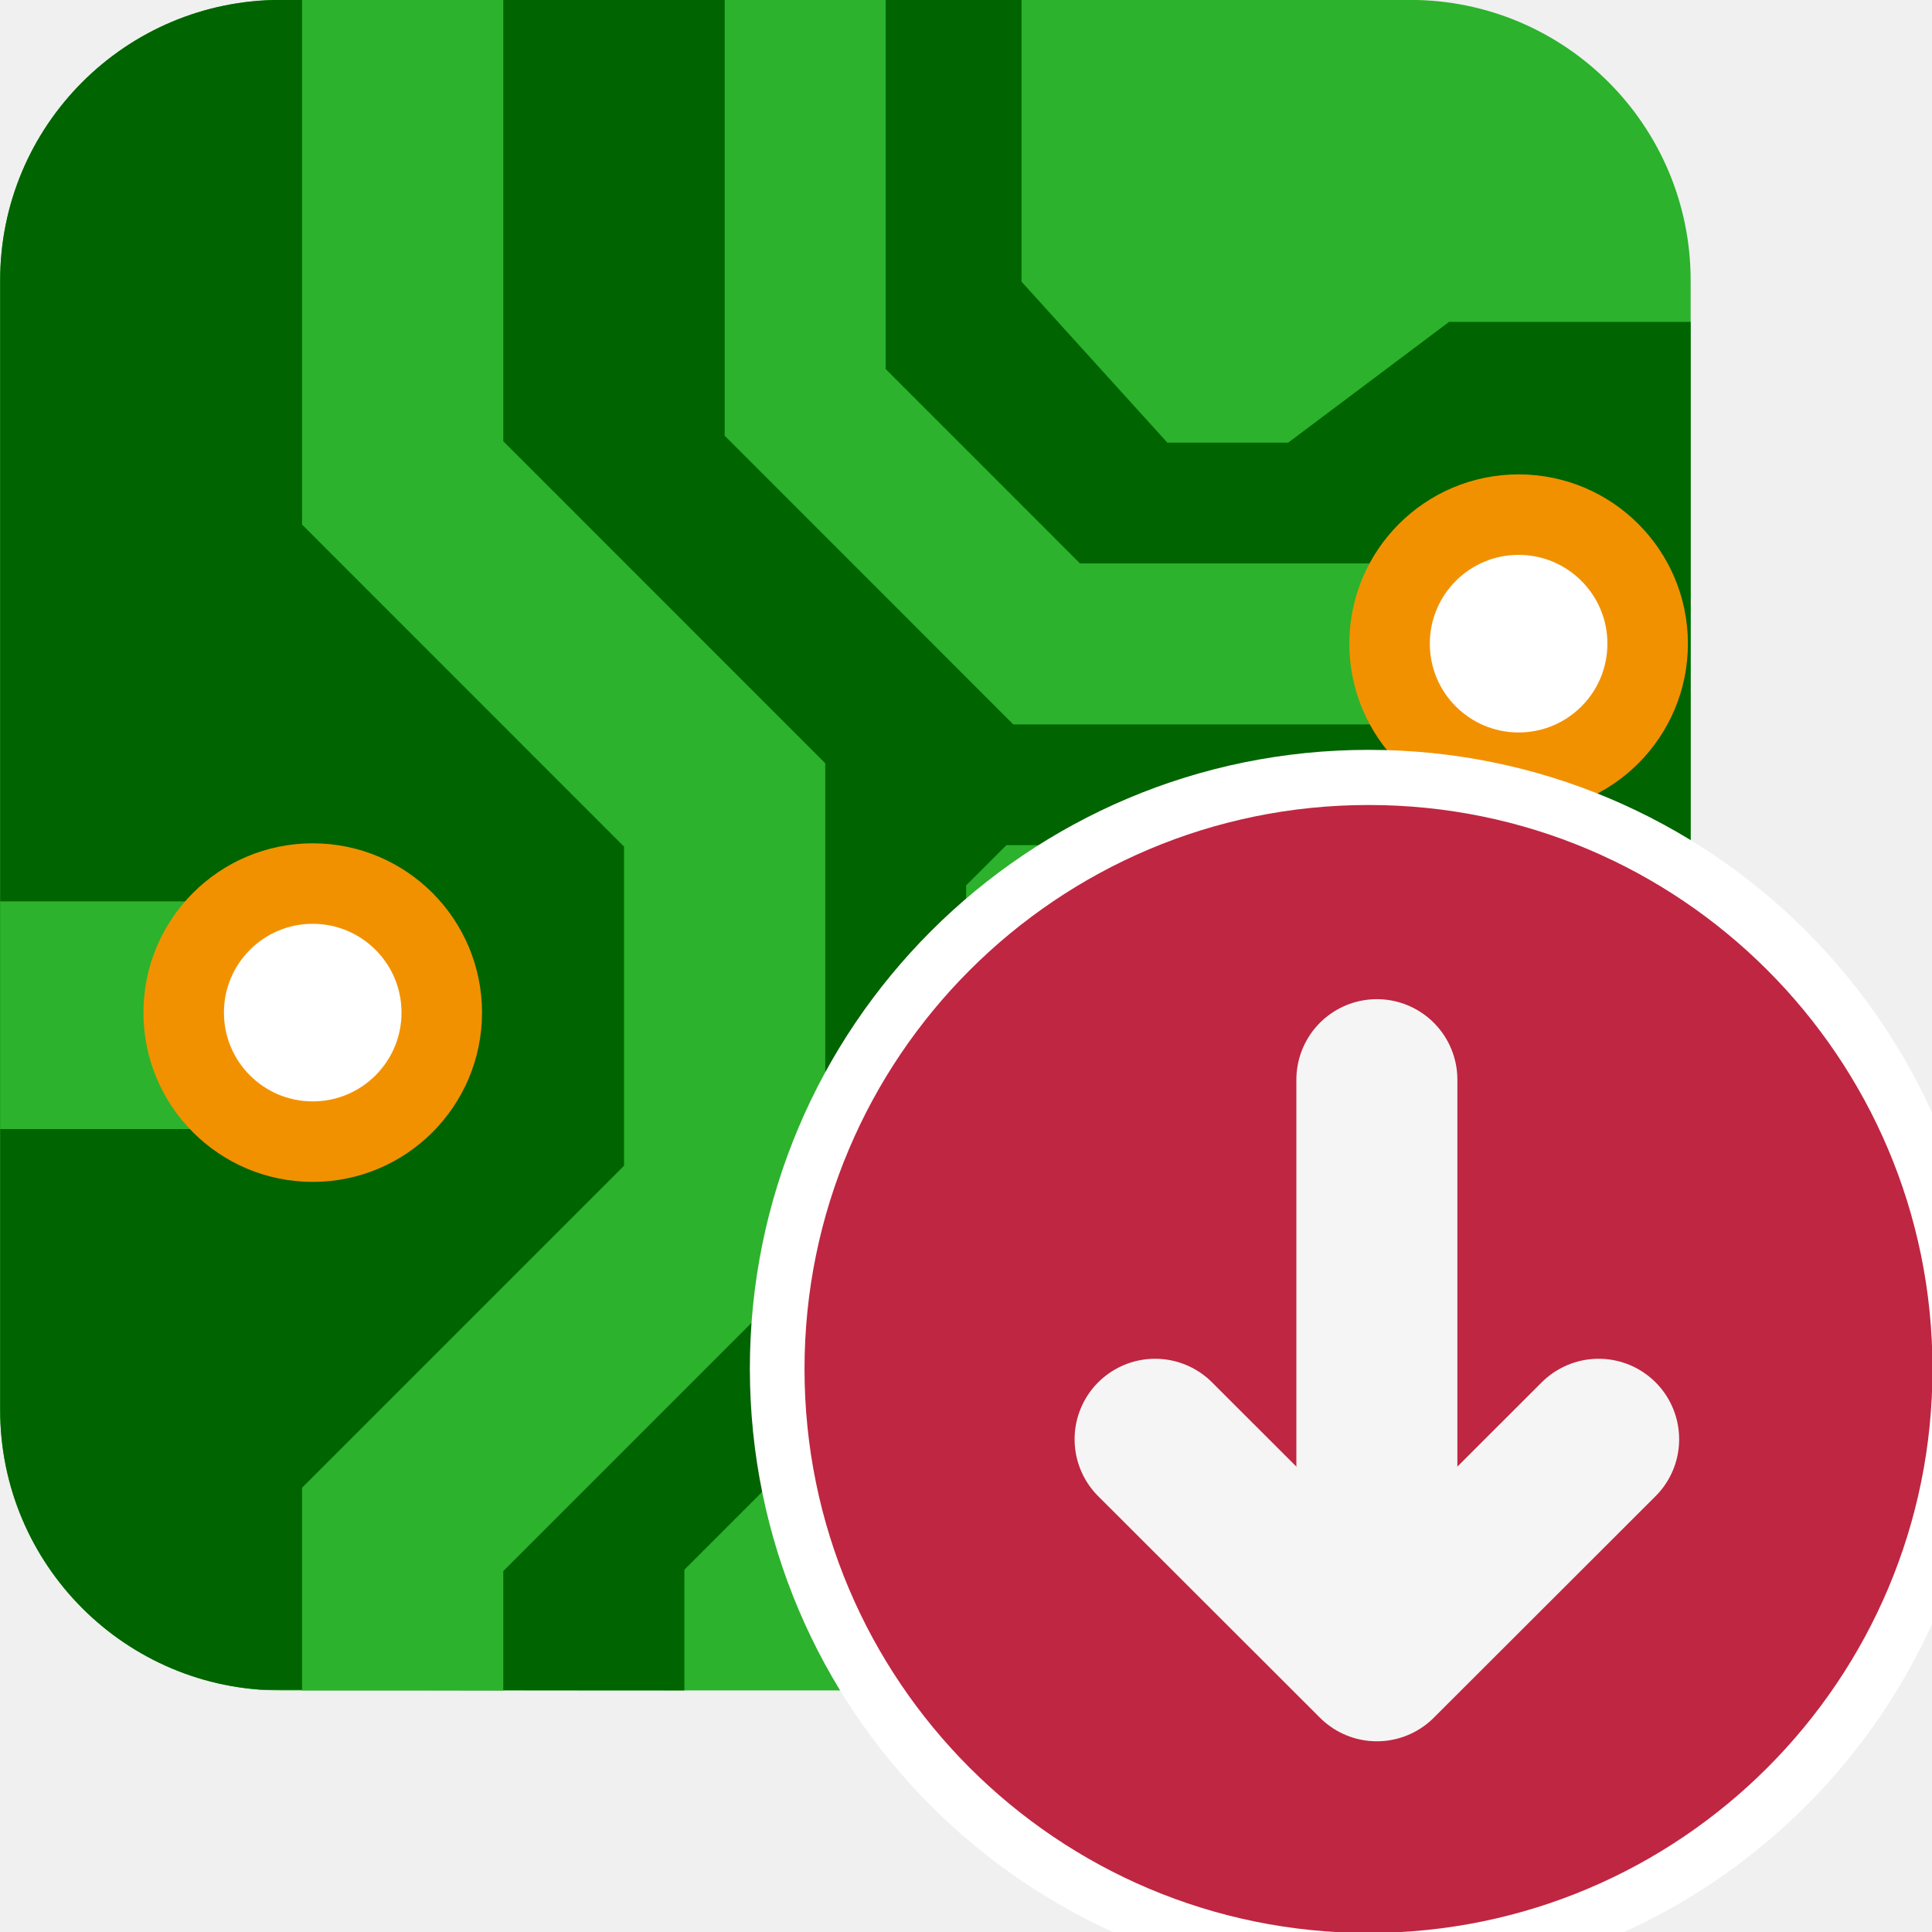
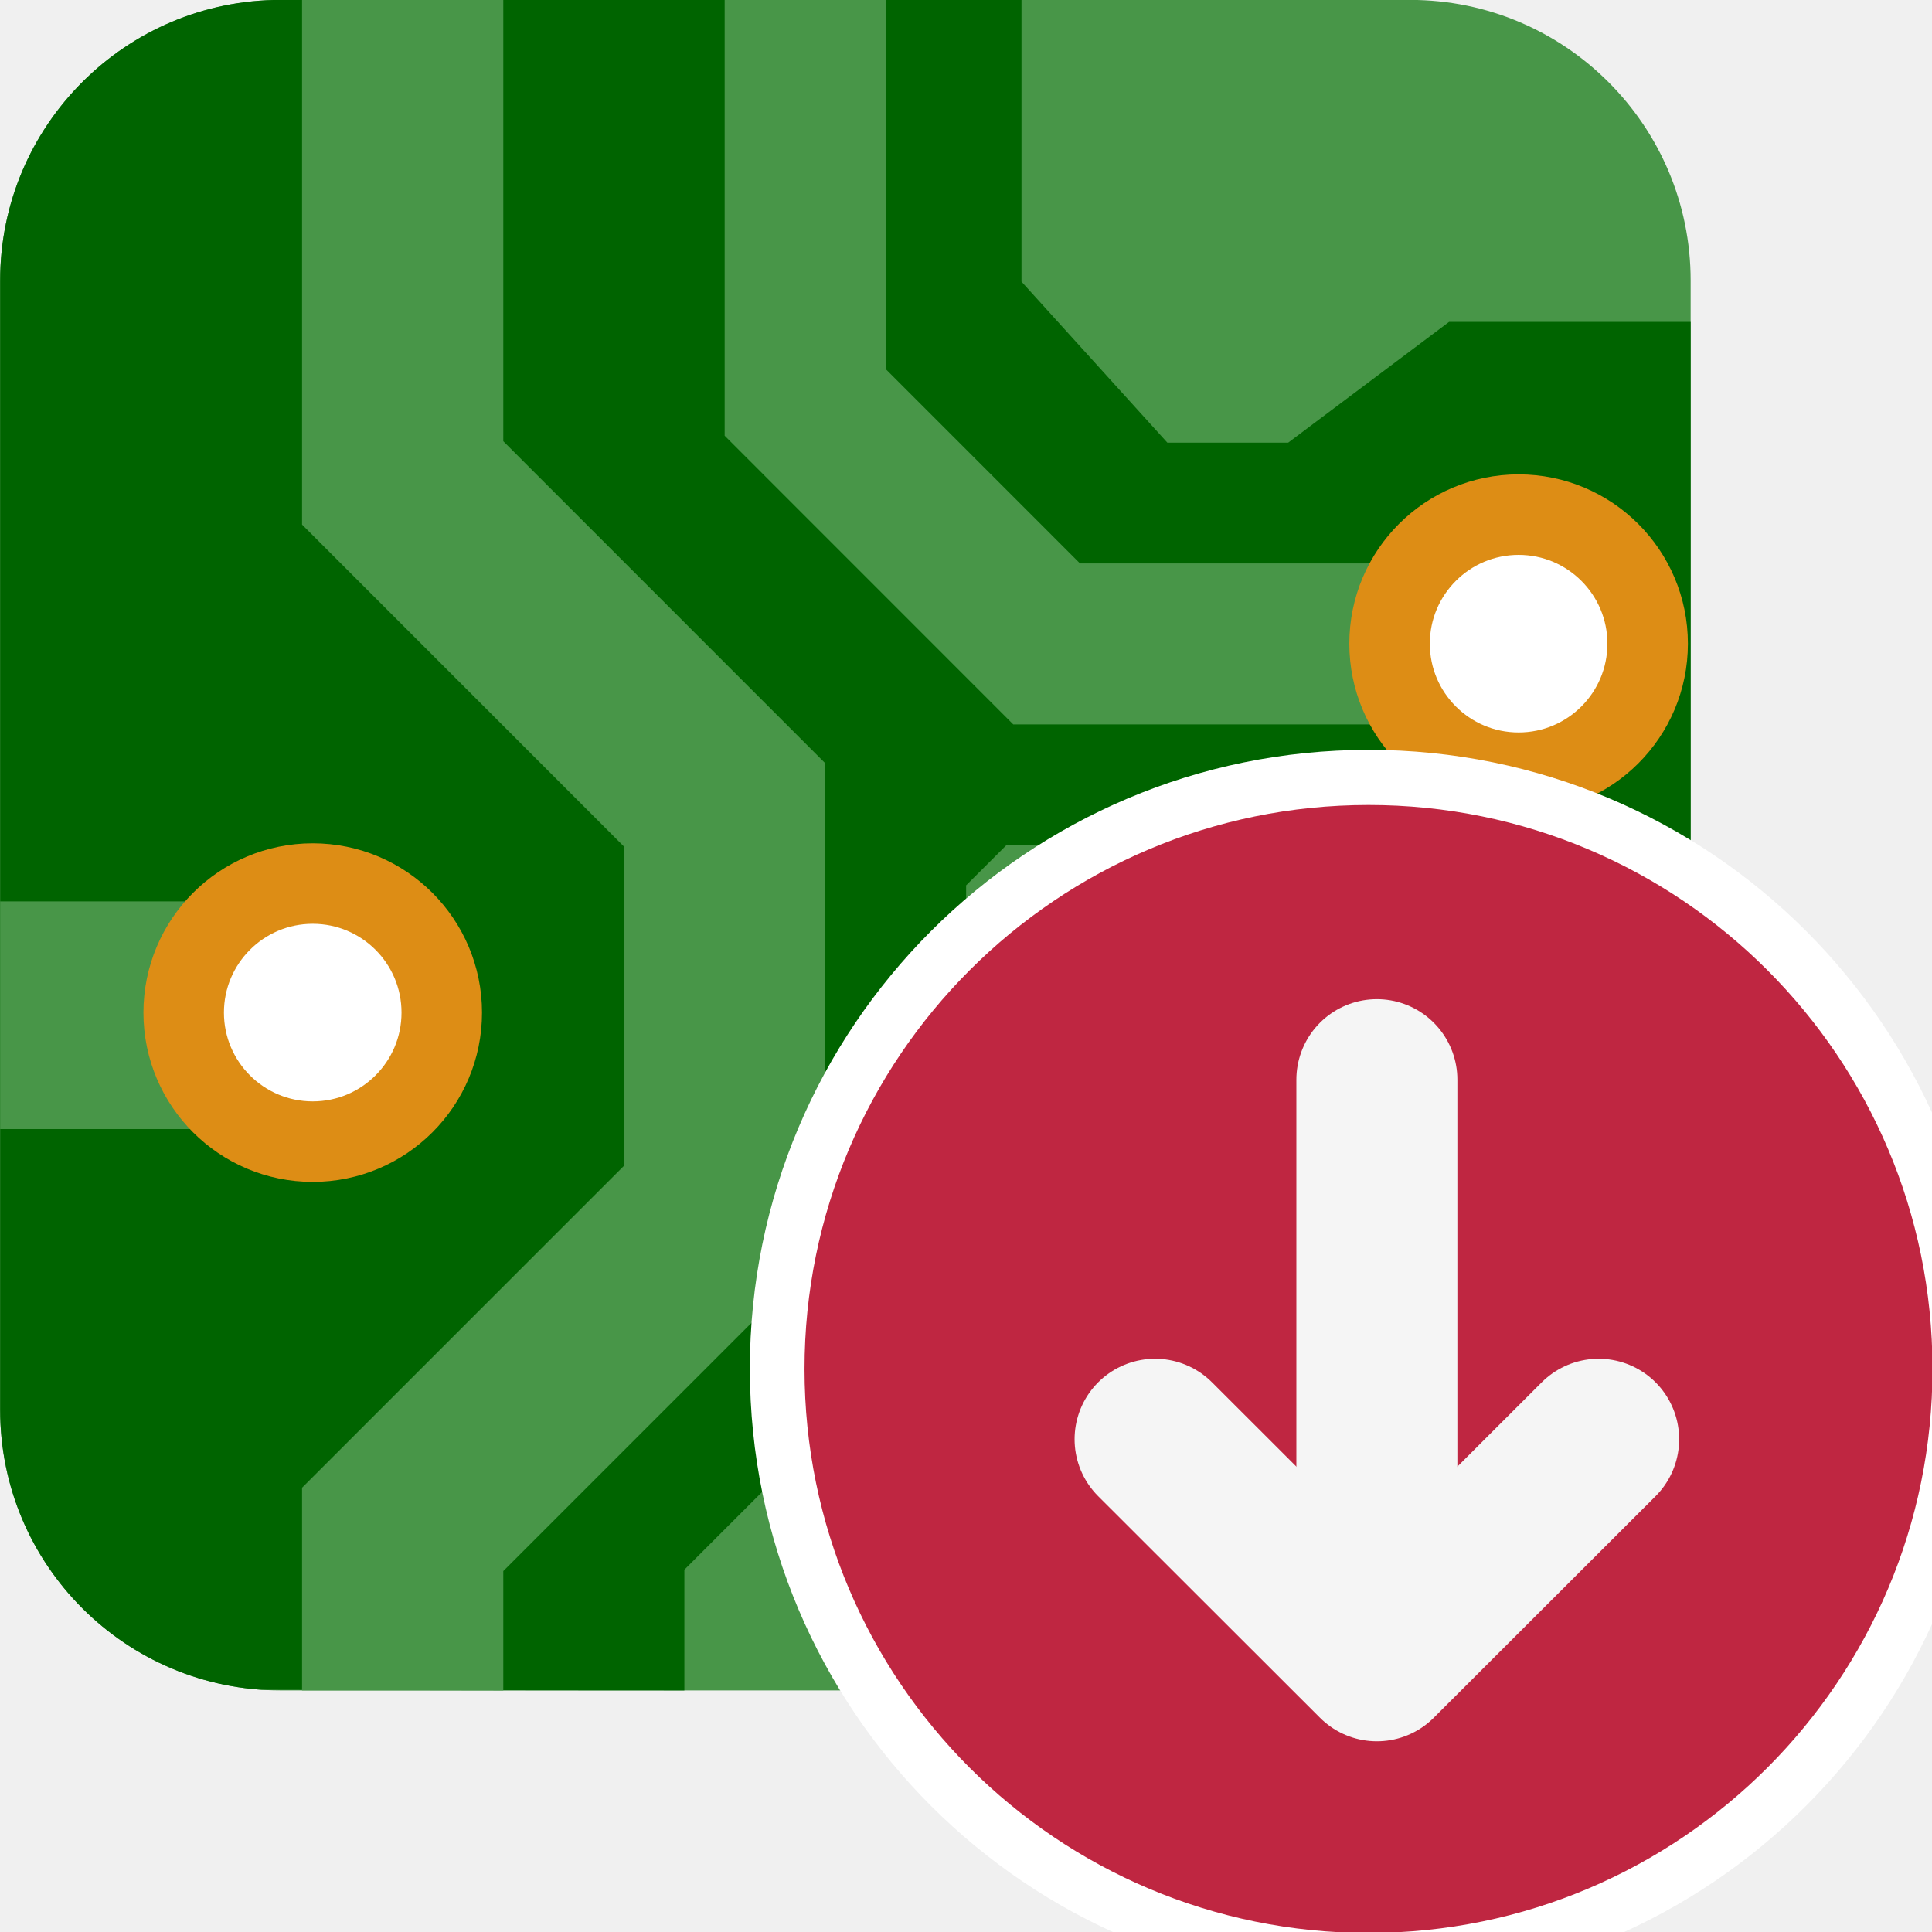
<svg xmlns="http://www.w3.org/2000/svg" id="Слой_1" data-name="Слой 1" viewBox="0 0 24 24" version="1.1">
  <defs id="defs25341">
    <style id="style25339">.cls-1{fill:#b9b9b9;}.cls-2{fill:#545454;}.cls-3,.cls-6{fill:none;}.cls-3{stroke:#b9b9b9;stroke-miterlimit:10;stroke-width:0.955px;}.cls-4{fill:#1a81c4;}.cls-5{fill:#bf2641;}.cls-6{stroke:#f5f5f5;stroke-linecap:round;stroke-linejoin:round;stroke-width:2px;}</style>
    <clipPath clipPathUnits="userSpaceOnUse" id="clipPath954">
      <rect style="fill:#f29100;fill-opacity:1;stroke:none;stroke-width:2;stroke-linecap:round;stroke-linejoin:round;stroke-miterlimit:4;stroke-dasharray:none" id="rect956" width="21" height="21" x="-33" y="-2" ry="3.485" />
    </clipPath>
  </defs>
  <g id="g952" clip-path="url(#clipPath954)" transform="translate(33.00181,1.998876)">
-     <rect class="cls-1" x="1.4020385e-07" y="0" width="24" height="24" rx="0" id="rect9" style="fill:#2cb22c;fill-opacity:1;stroke:none;stroke-width:0.571;stroke-opacity:1" clip-path="none" transform="matrix(0.875,0,0,0.875,-33,-2)" />
+     <rect class="cls-1" x="1.4020385e-07" y="0" width="24" height="24" rx="0" id="rect9" style="fill:#489648;fill-opacity:1;stroke:none;stroke-width:0.571;stroke-opacity:1" clip-path="none" transform="matrix(0.875,0,0,0.875,-33,-2)" />
    <path class="cls-2" d="m 9.714,24 v -1.714 l 4,-4 V 12.571 L 14.286,12 h 4 l 2.286,1.714 H 24 V 4.571 H 20.571 L 18.286,6.286 H 16.571 L 14.5,4 V 0 C 9.995,-0.002 2.03,0.001 -0.002,0.001 0,3.25 0,24 0,24 c 1.5,-0.028 4.024,0 9.714,0 z" id="path11" style="fill:#006400;fill-opacity:1;stroke-width:0.571" clip-path="none" transform="matrix(0.875,0,0,0.875,-33,-2)" />
-     <path style="fill:none;stroke:#2cb22c;stroke-width:2.286;stroke-linecap:butt;stroke-linejoin:miter;stroke-miterlimit:4;stroke-dasharray:none;stroke-opacity:1" d="M 20.571,9.143 H 14.857 L 11.429,5.714 v -6.857" id="path2253" clip-path="none" transform="matrix(0.875,0,0,0.875,-33,-2)" />
-     <path style="fill:none;stroke:#2cb22c;stroke-width:3.232;stroke-linecap:butt;stroke-linejoin:miter;stroke-miterlimit:4;stroke-dasharray:none;stroke-opacity:1" d="M 0,14.5 H 2" id="path892" clip-path="none" transform="matrix(2.1875,0,0,0.875,-33,-2.075062)" />
-     <path style="fill:none;stroke:#2cb22c;stroke-width:2.857;stroke-linecap:butt;stroke-linejoin:miter;stroke-miterlimit:4;stroke-dasharray:none;stroke-opacity:1" d="M 5.214,25.143 V 21.714 L 9.785,17.143 V 11.429 L 5.214,6.857 v -7.429" id="path2265" clip-path="none" transform="matrix(0.875,0,0,0.875,-32.5619,-2)" />
+     <path style="fill:none;stroke:#489648;stroke-width:2.286;stroke-linecap:butt;stroke-linejoin:miter;stroke-miterlimit:4;stroke-dasharray:none;stroke-opacity:1" d="M 20.571,9.143 H 14.857 L 11.429,5.714 v -6.857" id="path2253" clip-path="none" transform="matrix(0.875,0,0,0.875,-33,-2)" />
+     <path style="fill:none;stroke:#489648;stroke-width:3.232;stroke-linecap:butt;stroke-linejoin:miter;stroke-miterlimit:4;stroke-dasharray:none;stroke-opacity:1" d="M 0,14.5 H 2" id="path892" clip-path="none" transform="matrix(2.1875,0,0,0.875,-33,-2.075062)" />
+     <path style="fill:none;stroke:#489648;stroke-width:2.857;stroke-linecap:butt;stroke-linejoin:miter;stroke-miterlimit:4;stroke-dasharray:none;stroke-opacity:1" d="M 5.214,25.143 V 21.714 L 9.785,17.143 V 11.429 L 5.214,6.857 v -7.429" id="path2265" clip-path="none" transform="matrix(0.875,0,0,0.875,-32.5619,-2)" />
    <rect style="fill:#006400;fill-opacity:1;stroke:none;stroke-width:2.656;stroke-linecap:round;stroke-linejoin:round" id="rect878" width="6" height="5" x="17" y="14" rx="0" ry="0.8" clip-path="none" transform="matrix(0.875,0,0,0.875,-33,-1.25)" />
    <rect style="fill:#f29100;fill-opacity:1;stroke:none;stroke-width:1.533;stroke-linecap:round;stroke-linejoin:round" id="rect880" width="4" height="3" x="18" y="15" rx="0" ry="1" clip-path="none" transform="matrix(0.875,0,0,0.875,-33,-1.25)" />
    <rect style="fill:#006400;fill-opacity:1;stroke:none;stroke-width:2.656;stroke-linecap:round;stroke-linejoin:round" id="rect882" width="6" height="5" x="17" y="20" rx="0" ry="0.8" clip-path="none" transform="matrix(0.875,0,0,0.875,-33,-1.25)" />
    <rect style="fill:#f29100;fill-opacity:1;stroke:none;stroke-width:1.533;stroke-linecap:round;stroke-linejoin:round" id="rect884" width="4" height="3" x="18" y="21" rx="0" ry="0.964" clip-path="none" transform="matrix(0.875,0,0,0.875,-33,-1.25)" />
    <path style="fill:none;stroke:#2cb22c;stroke-width:1.143;stroke-linecap:butt;stroke-linejoin:miter;stroke-miterlimit:4;stroke-dasharray:none;stroke-opacity:1" d="M 18,16.5 H 16" id="path886" clip-path="none" transform="matrix(0.875,0,0,0.875,-33,-1.25)" />
    <path style="fill:none;stroke:#2cb22c;stroke-width:1.143;stroke-linecap:butt;stroke-linejoin:miter;stroke-miterlimit:4;stroke-dasharray:none;stroke-opacity:1" d="M 24,16.5 H 22" id="path888" clip-path="none" transform="matrix(0.875,0,0,0.875,-33,-1.25)" />
    <path style="fill:none;stroke:#2cb22c;stroke-width:2.286;stroke-linecap:butt;stroke-linejoin:miter;stroke-miterlimit:4;stroke-dasharray:none;stroke-opacity:1" d="m 20,14 v 1" id="path890" clip-path="none" transform="matrix(0.875,0,0,0.875,-33,-1.25)" />
-     <circle style="fill:#ffffff;fill-opacity:1;stroke:#f29100;stroke-width:1;stroke-linecap:round;stroke-linejoin:round;stroke-miterlimit:4;stroke-dasharray:none;stroke-opacity:1" id="path936" cx="-29.117" cy="10.58" r="1.603" clip-path="none" />
-     <circle style="fill:#ffffff;fill-opacity:1;stroke:#f29100;stroke-width:1;stroke-linecap:round;stroke-linejoin:round;stroke-miterlimit:4;stroke-dasharray:none;stroke-opacity:1" id="circle938" cx="-14.137" cy="5.997" r="1.603" clip-path="none" />
+     <circle style="fill:#ffffff;fill-opacity:1;stroke:#dd8d15;stroke-width:1;stroke-linecap:round;stroke-linejoin:round;stroke-miterlimit:4;stroke-dasharray:none;stroke-opacity:1" id="path936" cx="-29.117" cy="10.58" r="1.603" clip-path="none" />
+     <circle style="fill:#ffffff;fill-opacity:1;stroke:#dd8d15;stroke-width:1;stroke-linecap:round;stroke-linejoin:round;stroke-miterlimit:4;stroke-dasharray:none;stroke-opacity:1" id="circle938" cx="-14.137" cy="5.997" r="1.603" clip-path="none" />
  </g>
  <path class="cls-5" d="M 24.685,16.993 A 7.685,7.685 0 1 1 17,9.315 7.681,7.681 0 0 1 24.685,16.993 Z" id="path908" style="fill:#ffffff;fill-opacity:1;stroke-width:1" />
  <path class="cls-5" d="M 24.006,17 A 7.006,7.006 0 1 1 17,10 a 7.003,7.003 0 0 1 7.006,7 z" id="path25365" />
  <line class="cls-6" x1="17.104" y1="20.412" x2="17.104" y2="13.412" id="line25367" />
  <polyline class="cls-6" points="20.859 18.879 18.104 21.631 15.349 18.879" id="polyline25369" transform="translate(-1,-1)" />
</svg>
